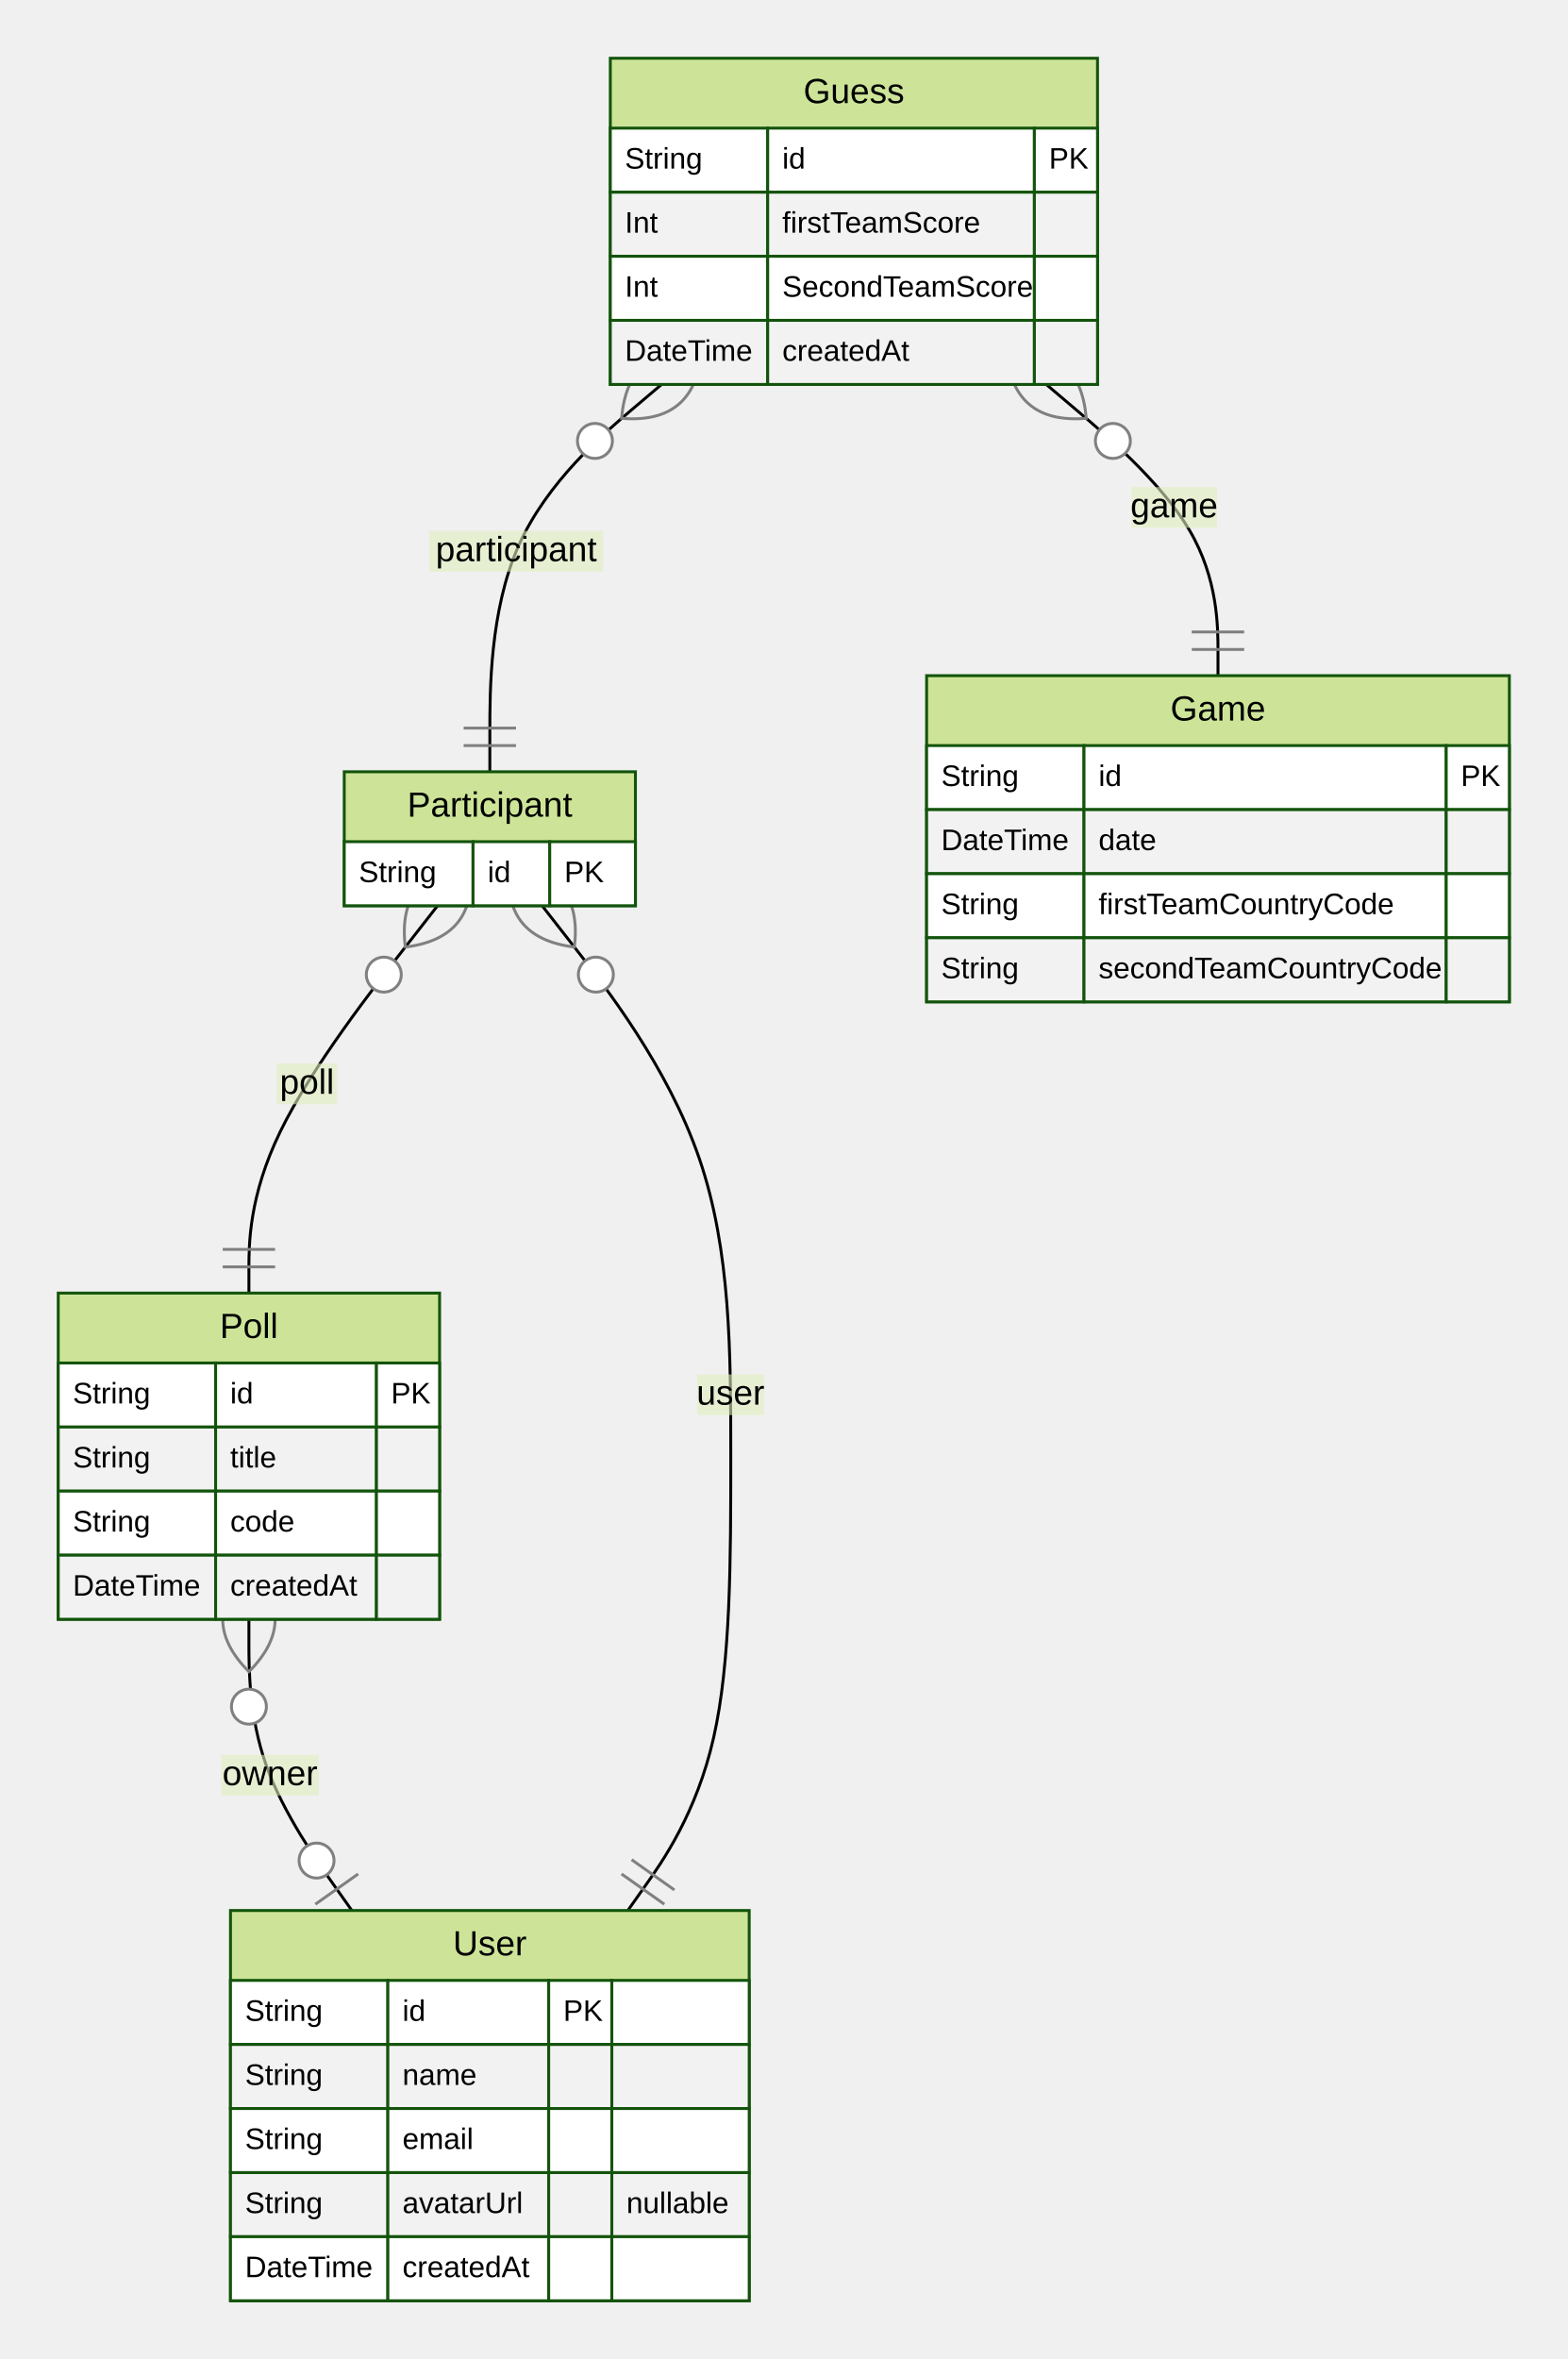
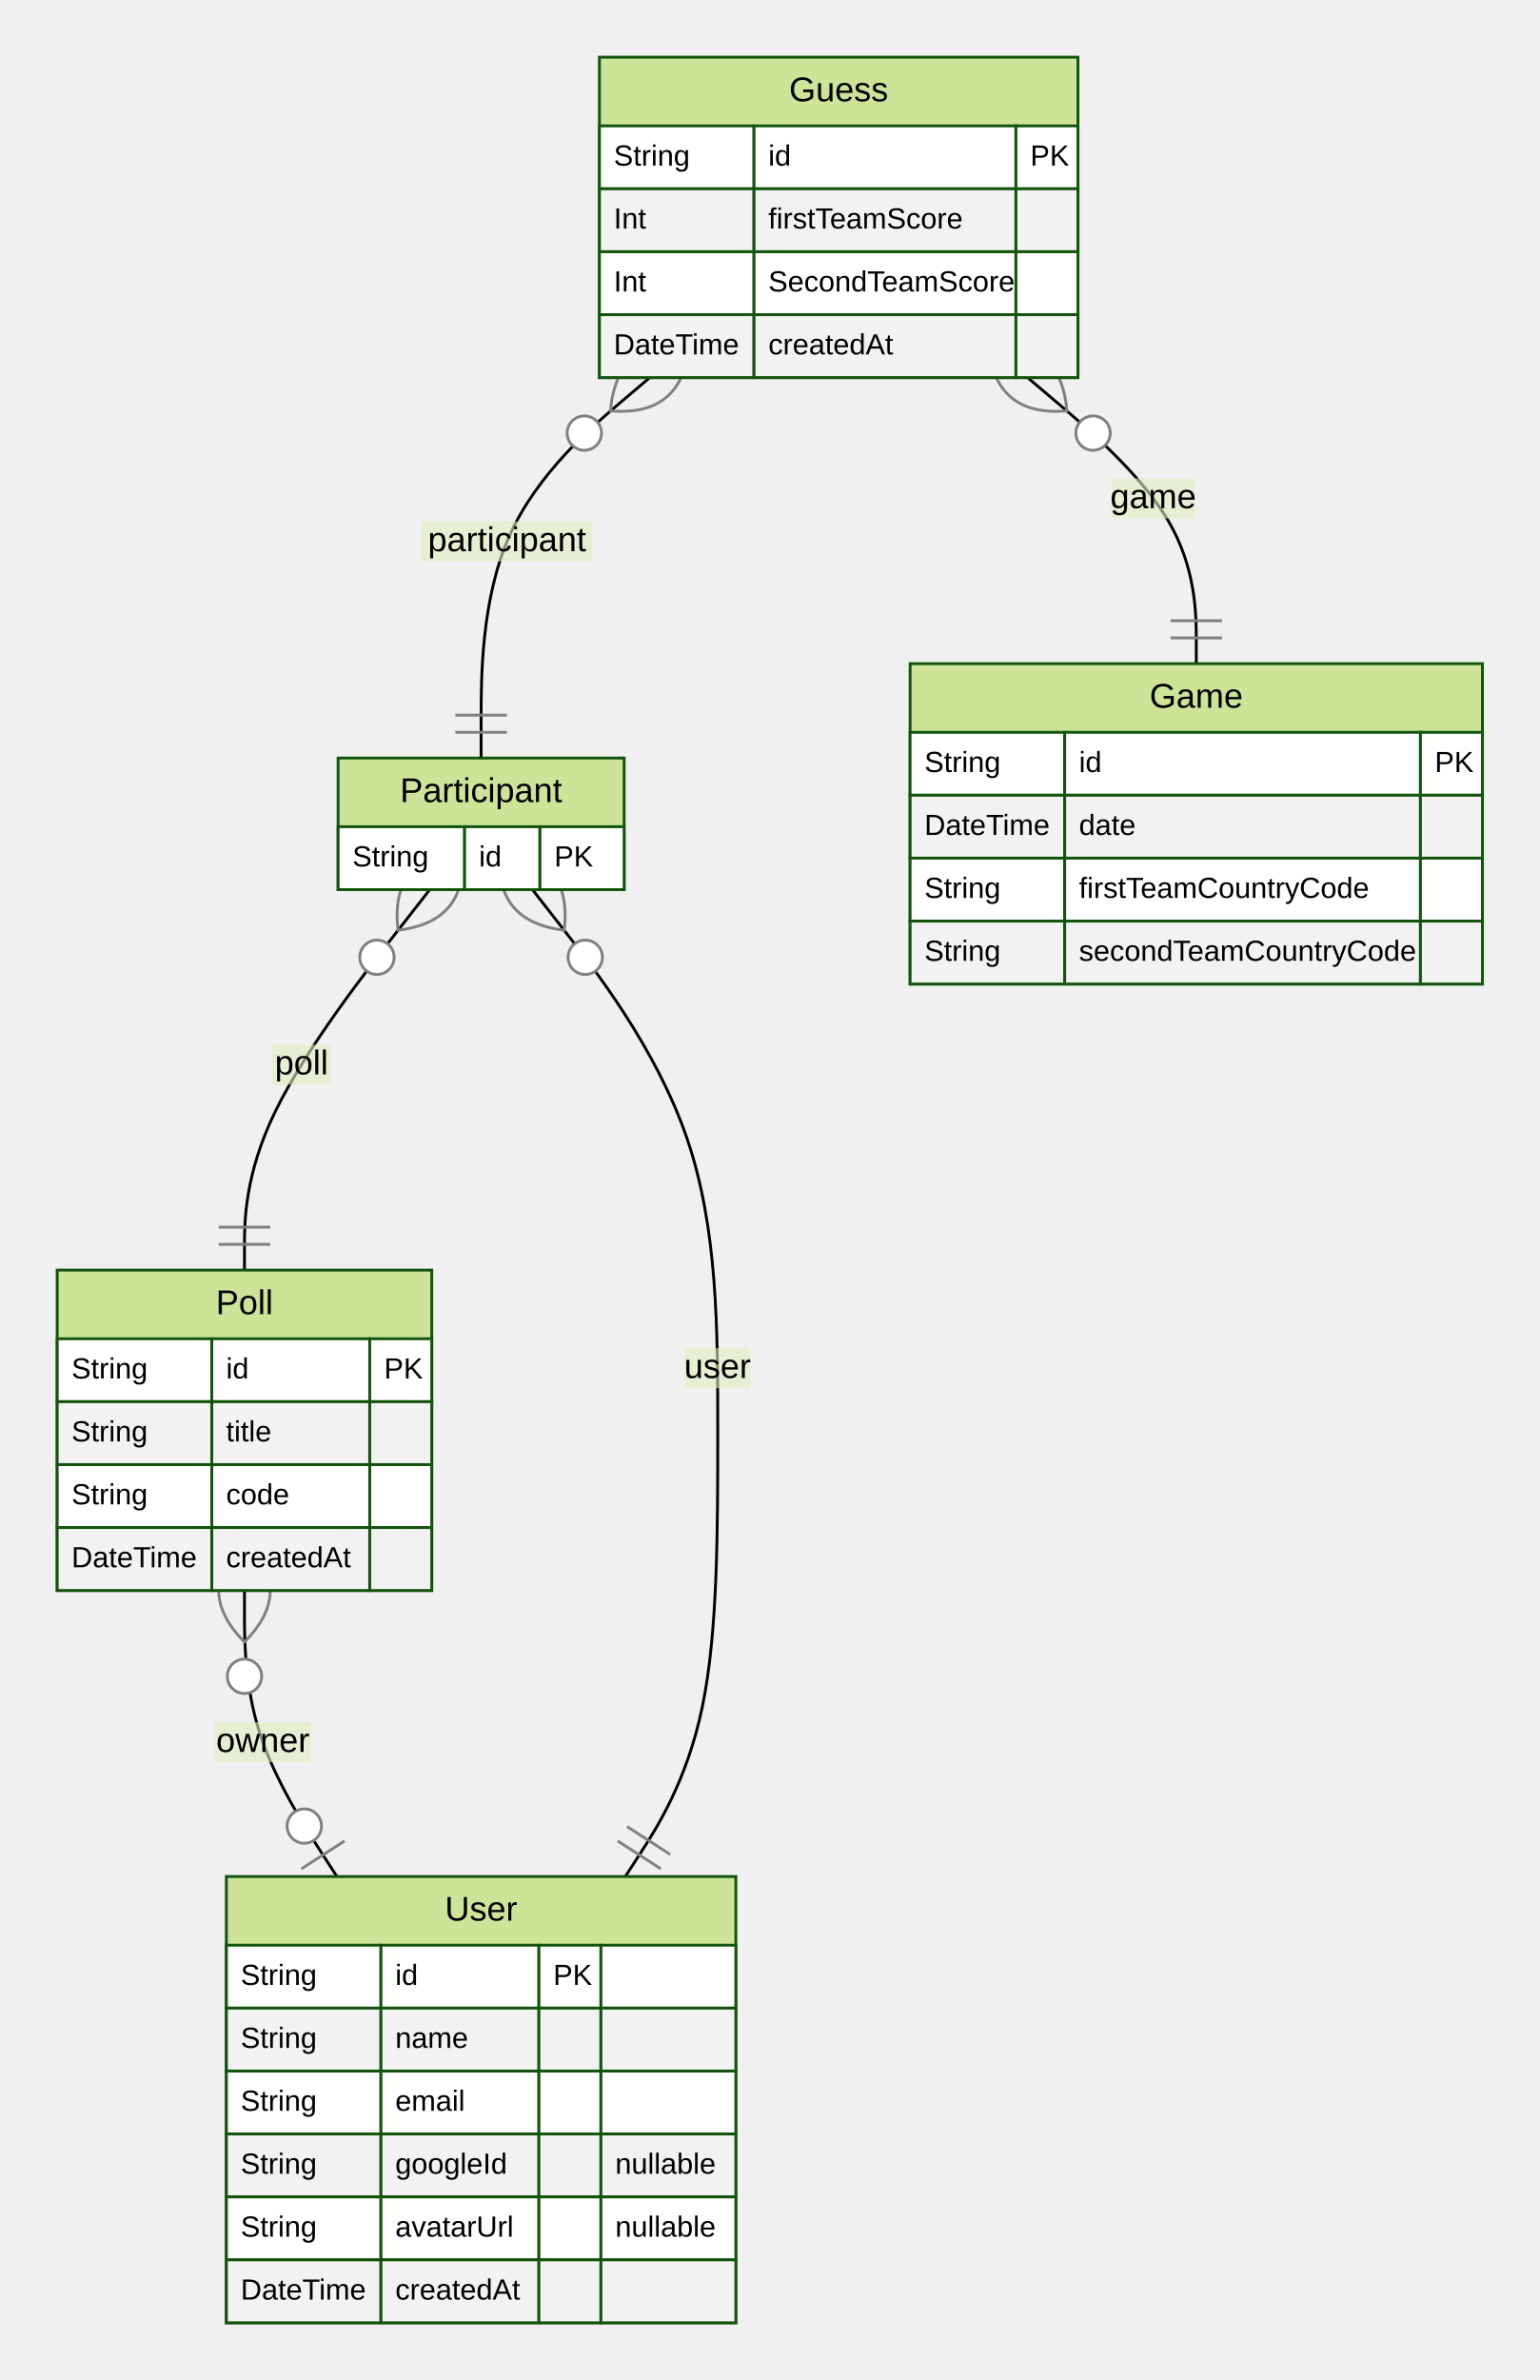
- <svg xmlns="http://www.w3.org/2000/svg" aria-labelledby="chart-title-mermaid-0 chart-desc-mermaid-0" role="img" viewBox="0 0 538.347 810" style="max-width: 538.347px; background-color: white;" width="100%" id="mermaid-0">
+ <svg xmlns="http://www.w3.org/2000/svg" aria-labelledby="chart-title-mermaid-0 chart-desc-mermaid-0" role="img" viewBox="0 0 538.347 832" style="max-width: 538.347px; background-color: white;" width="100%" id="mermaid-0">
  <style>#mermaid-0 {font-family:"trebuchet ms",verdana,arial,sans-serif;font-size:16px;fill:#000000;}#mermaid-0 .error-icon{fill:#552222;}#mermaid-0 .error-text{fill:#552222;stroke:#552222;}#mermaid-0 .edge-thickness-normal{stroke-width:2px;}#mermaid-0 .edge-thickness-thick{stroke-width:3.5px;}#mermaid-0 .edge-pattern-solid{stroke-dasharray:0;}#mermaid-0 .edge-pattern-dashed{stroke-dasharray:3;}#mermaid-0 .edge-pattern-dotted{stroke-dasharray:2;}#mermaid-0 .marker{fill:#000000;stroke:#000000;}#mermaid-0 .marker.cross{stroke:#000000;}#mermaid-0 svg{font-family:"trebuchet ms",verdana,arial,sans-serif;font-size:16px;}#mermaid-0 .entityBox{fill:#cde498;stroke:#13540c;}#mermaid-0 .attributeBoxOdd{fill:#ffffff;stroke:#13540c;}#mermaid-0 .attributeBoxEven{fill:#f2f2f2;stroke:#13540c;}#mermaid-0 .relationshipLabelBox{fill:hsl(78.158, 58.462%, 84.51%);opacity:0.7;background-color:hsl(78.158, 58.462%, 84.51%);}#mermaid-0 .relationshipLabelBox rect{opacity:0.5;}#mermaid-0 .relationshipLine{stroke:#000000;}#mermaid-0 :root{--mermaid-font-family:"trebuchet ms",verdana,arial,sans-serif;}</style>
  <g />
  <defs>
    <marker orient="auto" markerHeight="18" markerWidth="18" refY="9" refX="0" id="ONLY_ONE_START">
      <path d="M9,0 L9,18 M15,0 L15,18" fill="none" stroke="gray" />
    </marker>
  </defs>
  <defs>
    <marker orient="auto" markerHeight="18" markerWidth="18" refY="9" refX="18" id="ONLY_ONE_END">
      <path d="M3,0 L3,18 M9,0 L9,18" fill="none" stroke="gray" />
    </marker>
  </defs>
  <defs>
    <marker orient="auto" markerHeight="18" markerWidth="30" refY="9" refX="0" id="ZERO_OR_ONE_START">
      <circle r="6" cy="9" cx="21" fill="white" stroke="gray" />
      <path d="M9,0 L9,18" fill="none" stroke="gray" />
    </marker>
  </defs>
  <defs>
    <marker orient="auto" markerHeight="18" markerWidth="30" refY="9" refX="30" id="ZERO_OR_ONE_END">
      <circle r="6" cy="9" cx="9" fill="white" stroke="gray" />
      <path d="M21,0 L21,18" fill="none" stroke="gray" />
    </marker>
  </defs>
  <defs>
    <marker orient="auto" markerHeight="36" markerWidth="45" refY="18" refX="18" id="ONE_OR_MORE_START">
      <path d="M0,18 Q 18,0 36,18 Q 18,36 0,18 M42,9 L42,27" fill="none" stroke="gray" />
    </marker>
  </defs>
  <defs>
    <marker orient="auto" markerHeight="36" markerWidth="45" refY="18" refX="27" id="ONE_OR_MORE_END">
      <path d="M3,9 L3,27 M9,18 Q27,0 45,18 Q27,36 9,18" fill="none" stroke="gray" />
    </marker>
  </defs>
  <defs>
    <marker orient="auto" markerHeight="36" markerWidth="57" refY="18" refX="18" id="ZERO_OR_MORE_START">
      <circle r="6" cy="18" cx="48" fill="white" stroke="gray" />
      <path d="M0,18 Q18,0 36,18 Q18,36 0,18" fill="none" stroke="gray" />
    </marker>
  </defs>
  <defs>
    <marker orient="auto" markerHeight="36" markerWidth="57" refY="18" refX="39" id="ZERO_OR_MORE_END">
      <circle r="6" cy="18" cx="9" fill="white" stroke="gray" />
      <path d="M21,18 Q39,0 57,18 Q39,36 21,18" fill="none" stroke="gray" />
    </marker>
  </defs>
-   <path marker-start="url(#ZERO_OR_MORE_START)" marker-end="url(#ZERO_OR_ONE_END)" fill="none" stroke="gray" d="M85.482,556L85.482,564.333C85.482,572.667,85.482,589.333,91.375,606C97.268,622.667,109.055,639.333,114.948,647.667L120.841,656" class="er relationshipLine" />
-   <path marker-start="url(#ZERO_OR_MORE_START)" marker-end="url(#ONLY_ONE_END)" fill="none" stroke="gray" d="M186.176,311L196.974,324.833C207.772,338.667,229.368,366.333,240.166,397.833C250.964,429.333,250.964,464.667,250.964,500C250.964,535.333,250.964,570.667,245.07,596.667C239.177,622.667,227.391,639.333,221.497,647.667L215.604,656" class="er relationshipLine" />
+   <path marker-start="url(#ZERO_OR_MORE_START)" marker-end="url(#ZERO_OR_ONE_END)" fill="none" stroke="gray" d="M85.482,556L85.482,564.333C85.482,572.667,85.482,589.333,90.869,606C96.255,622.667,107.029,639.333,112.416,647.667L117.802,656" class="er relationshipLine" />
+   <path marker-start="url(#ZERO_OR_MORE_START)" marker-end="url(#ONLY_ONE_END)" fill="none" stroke="gray" d="M186.176,311L196.974,324.833C207.772,338.667,229.368,366.333,240.166,397.833C250.964,429.333,250.964,464.667,250.964,500C250.964,535.333,250.964,570.667,245.577,596.667C240.19,622.667,229.416,639.333,224.03,647.667L218.643,656" class="er relationshipLine" />
  <path marker-start="url(#ZERO_OR_MORE_START)" marker-end="url(#ONLY_ONE_END)" fill="none" stroke="gray" d="M150.269,311L139.471,324.833C128.674,338.667,107.078,366.333,96.28,388.5C85.482,410.667,85.482,427.333,85.482,435.667L85.482,444" class="er relationshipLine" />
  <path marker-start="url(#ZERO_OR_MORE_START)" marker-end="url(#ONLY_ONE_END)" fill="none" stroke="gray" d="M227.2,132L217.37,140.333C207.541,148.667,187.882,165.333,178.052,187.5C168.223,209.667,168.223,237.333,168.223,251.167L168.223,265" class="er relationshipLine" />
  <path marker-start="url(#ZERO_OR_MORE_START)" marker-end="url(#ONLY_ONE_END)" fill="none" stroke="gray" d="M359.308,132L369.137,140.333C378.967,148.667,398.626,165.333,408.455,182C418.285,198.667,418.285,215.333,418.285,223.667L418.285,232" class="er relationshipLine" />
  <g transform="translate(20,444 )" id="Poll">
    <rect height="112" width="130.964" y="0" x="0" stroke="gray" fill-opacity="100%" fill="honeydew" class="er entityBox" />
    <text transform="translate(65.48175,12)" style="font-family: &quot;trebuchet ms&quot;, verdana, arial, sans-serif;; font-size: 12px" text-anchor="middle" dominant-baseline="middle" y="0" x="0" id="entity-Poll" class="er entityLabel">Poll</text>
    <rect height="22" width="54.048" y="24" x="0" stroke="gray" fill-opacity="100%" fill="honeydew" class="er attributeBoxOdd" />
    <text transform="translate(5,35)" style="font-family: &quot;trebuchet ms&quot;, verdana, arial, sans-serif;; font-size: 10.2px" text-anchor="left" dominant-baseline="middle" y="0" x="0" id="entity-Poll-attr-1-type" class="er entityLabel">String</text>
    <rect height="22" width="55.234" y="24" x="54.048" stroke="gray" fill-opacity="100%" fill="honeydew" class="er attributeBoxOdd" />
    <text transform="translate(59.0484,35)" style="font-family: &quot;trebuchet ms&quot;, verdana, arial, sans-serif;; font-size: 10.2px" text-anchor="left" dominant-baseline="middle" y="0" x="0" id="entity-Poll-attr-1-name" class="er entityLabel">id</text>
    <rect height="22" width="21.681" y="24" x="109.283" stroke="gray" fill-opacity="100%" fill="honeydew" class="er attributeBoxOdd" />
    <text transform="translate(114.2828,35)" style="font-family: &quot;trebuchet ms&quot;, verdana, arial, sans-serif;; font-size: 10.2px" text-anchor="left" dominant-baseline="middle" y="0" x="0" id="entity-Poll-attr-1-key" class="er entityLabel">PK</text>
    <rect height="22" width="54.048" y="46" x="0" stroke="gray" fill-opacity="100%" fill="honeydew" class="er attributeBoxEven" />
    <text transform="translate(5,57)" style="font-family: &quot;trebuchet ms&quot;, verdana, arial, sans-serif;; font-size: 10.2px" text-anchor="left" dominant-baseline="middle" y="0" x="0" id="entity-Poll-attr-2-type" class="er entityLabel">String</text>
    <rect height="22" width="55.234" y="46" x="54.048" stroke="gray" fill-opacity="100%" fill="honeydew" class="er attributeBoxEven" />
    <text transform="translate(59.0484,57)" style="font-family: &quot;trebuchet ms&quot;, verdana, arial, sans-serif;; font-size: 10.2px" text-anchor="left" dominant-baseline="middle" y="0" x="0" id="entity-Poll-attr-2-name" class="er entityLabel">title</text>
    <rect height="22" width="21.681" y="46" x="109.283" stroke="gray" fill-opacity="100%" fill="honeydew" class="er attributeBoxEven" />
    <text transform="translate(114.2828,57)" style="font-family: &quot;trebuchet ms&quot;, verdana, arial, sans-serif;; font-size: 10.2px" text-anchor="left" dominant-baseline="middle" y="0" x="0" id="entity-Poll-attr-2-key" class="er entityLabel" />
    <rect height="22" width="54.048" y="68" x="0" stroke="gray" fill-opacity="100%" fill="honeydew" class="er attributeBoxOdd" />
    <text transform="translate(5,79)" style="font-family: &quot;trebuchet ms&quot;, verdana, arial, sans-serif;; font-size: 10.2px" text-anchor="left" dominant-baseline="middle" y="0" x="0" id="entity-Poll-attr-3-type" class="er entityLabel">String</text>
    <rect height="22" width="55.234" y="68" x="54.048" stroke="gray" fill-opacity="100%" fill="honeydew" class="er attributeBoxOdd" />
    <text transform="translate(59.0484,79)" style="font-family: &quot;trebuchet ms&quot;, verdana, arial, sans-serif;; font-size: 10.2px" text-anchor="left" dominant-baseline="middle" y="0" x="0" id="entity-Poll-attr-3-name" class="er entityLabel">code</text>
    <rect height="22" width="21.681" y="68" x="109.283" stroke="gray" fill-opacity="100%" fill="honeydew" class="er attributeBoxOdd" />
    <text transform="translate(114.2828,79)" style="font-family: &quot;trebuchet ms&quot;, verdana, arial, sans-serif;; font-size: 10.2px" text-anchor="left" dominant-baseline="middle" y="0" x="0" id="entity-Poll-attr-3-key" class="er entityLabel" />
    <rect height="22" width="54.048" y="90" x="0" stroke="gray" fill-opacity="100%" fill="honeydew" class="er attributeBoxEven" />
    <text transform="translate(5,101)" style="font-family: &quot;trebuchet ms&quot;, verdana, arial, sans-serif;; font-size: 10.2px" text-anchor="left" dominant-baseline="middle" y="0" x="0" id="entity-Poll-attr-4-type" class="er entityLabel">DateTime</text>
    <rect height="22" width="55.234" y="90" x="54.048" stroke="gray" fill-opacity="100%" fill="honeydew" class="er attributeBoxEven" />
    <text transform="translate(59.0484,101)" style="font-family: &quot;trebuchet ms&quot;, verdana, arial, sans-serif;; font-size: 10.2px" text-anchor="left" dominant-baseline="middle" y="0" x="0" id="entity-Poll-attr-4-name" class="er entityLabel">createdAt</text>
    <rect height="22" width="21.681" y="90" x="109.283" stroke="gray" fill-opacity="100%" fill="honeydew" class="er attributeBoxEven" />
    <text transform="translate(114.2828,101)" style="font-family: &quot;trebuchet ms&quot;, verdana, arial, sans-serif;; font-size: 10.2px" text-anchor="left" dominant-baseline="middle" y="0" x="0" id="entity-Poll-attr-4-key" class="er entityLabel" />
  </g>
  <g transform="translate(118.2226,265 )" id="Participant">
    <rect height="46" width="100" y="0" x="0" stroke="gray" fill-opacity="100%" fill="honeydew" class="er entityBox" />
    <text transform="translate(50,12)" style="font-family: &quot;trebuchet ms&quot;, verdana, arial, sans-serif;; font-size: 12px" text-anchor="middle" dominant-baseline="middle" y="0" x="0" id="entity-Participant" class="er entityLabel">Participant</text>
    <rect height="22" width="44.231" y="24" x="0" stroke="gray" fill-opacity="100%" fill="honeydew" class="er attributeBoxOdd" />
    <text transform="translate(5,35)" style="font-family: &quot;trebuchet ms&quot;, verdana, arial, sans-serif;; font-size: 10.2px" text-anchor="left" dominant-baseline="middle" y="0" x="0" id="entity-Participant-attr-1-type" class="er entityLabel">String</text>
    <rect height="22" width="26.341" y="24" x="44.231" stroke="gray" fill-opacity="100%" fill="honeydew" class="er attributeBoxOdd" />
    <text transform="translate(49.23142,35)" style="font-family: &quot;trebuchet ms&quot;, verdana, arial, sans-serif;; font-size: 10.2px" text-anchor="left" dominant-baseline="middle" y="0" x="0" id="entity-Participant-attr-1-name" class="er entityLabel">id</text>
    <rect height="22" width="29.428" y="24" x="70.572" stroke="gray" fill-opacity="100%" fill="honeydew" class="er attributeBoxOdd" />
    <text transform="translate(75.57222,35)" style="font-family: &quot;trebuchet ms&quot;, verdana, arial, sans-serif;; font-size: 10.2px" text-anchor="left" dominant-baseline="middle" y="0" x="0" id="entity-Participant-attr-1-key" class="er entityLabel">PK</text>
  </g>
  <g transform="translate(79.1537,656 )" id="User">
-     <rect height="134" width="178.138" y="0" x="0" stroke="gray" fill-opacity="100%" fill="honeydew" class="er entityBox" />
+     <rect height="156" width="178.138" y="0" x="0" stroke="gray" fill-opacity="100%" fill="honeydew" class="er entityBox" />
    <text transform="translate(89.06892,12)" style="font-family: &quot;trebuchet ms&quot;, verdana, arial, sans-serif;; font-size: 12px" text-anchor="middle" dominant-baseline="middle" y="0" x="0" id="entity-User" class="er entityLabel">User</text>
    <rect height="22" width="54.048" y="24" x="0" stroke="gray" fill-opacity="100%" fill="honeydew" class="er attributeBoxOdd" />
    <text transform="translate(5,35)" style="font-family: &quot;trebuchet ms&quot;, verdana, arial, sans-serif;; font-size: 10.2px" text-anchor="left" dominant-baseline="middle" y="0" x="0" id="entity-User-attr-1-type" class="er entityLabel">String</text>
    <rect height="22" width="55.234" y="24" x="54.048" stroke="gray" fill-opacity="100%" fill="honeydew" class="er attributeBoxOdd" />
    <text transform="translate(59.0484,35)" style="font-family: &quot;trebuchet ms&quot;, verdana, arial, sans-serif;; font-size: 10.2px" text-anchor="left" dominant-baseline="middle" y="0" x="0" id="entity-User-attr-1-name" class="er entityLabel">id</text>
    <rect height="22" width="21.681" y="24" x="109.283" stroke="gray" fill-opacity="100%" fill="honeydew" class="er attributeBoxOdd" />
    <text transform="translate(114.2828,35)" style="font-family: &quot;trebuchet ms&quot;, verdana, arial, sans-serif;; font-size: 10.2px" text-anchor="left" dominant-baseline="middle" y="0" x="0" id="entity-User-attr-1-key" class="er entityLabel">PK</text>
    <rect height="22" width="47.174" y="24" x="130.964" stroke="gray" fill-opacity="100%" fill="honeydew" class="er attributeBoxOdd" />
    <text transform="translate(135.9635,35)" style="font-family: &quot;trebuchet ms&quot;, verdana, arial, sans-serif;; font-size: 10.2px" text-anchor="left" dominant-baseline="middle" y="0" x="0" id="entity-User-attr-1-comment" class="er entityLabel" />
    <rect height="22" width="54.048" y="46" x="0" stroke="gray" fill-opacity="100%" fill="honeydew" class="er attributeBoxEven" />
    <text transform="translate(5,57)" style="font-family: &quot;trebuchet ms&quot;, verdana, arial, sans-serif;; font-size: 10.2px" text-anchor="left" dominant-baseline="middle" y="0" x="0" id="entity-User-attr-2-type" class="er entityLabel">String</text>
    <rect height="22" width="55.234" y="46" x="54.048" stroke="gray" fill-opacity="100%" fill="honeydew" class="er attributeBoxEven" />
    <text transform="translate(59.0484,57)" style="font-family: &quot;trebuchet ms&quot;, verdana, arial, sans-serif;; font-size: 10.2px" text-anchor="left" dominant-baseline="middle" y="0" x="0" id="entity-User-attr-2-name" class="er entityLabel">name</text>
    <rect height="22" width="21.681" y="46" x="109.283" stroke="gray" fill-opacity="100%" fill="honeydew" class="er attributeBoxEven" />
    <text transform="translate(114.2828,57)" style="font-family: &quot;trebuchet ms&quot;, verdana, arial, sans-serif;; font-size: 10.2px" text-anchor="left" dominant-baseline="middle" y="0" x="0" id="entity-User-attr-2-key" class="er entityLabel" />
    <rect height="22" width="47.174" y="46" x="130.964" stroke="gray" fill-opacity="100%" fill="honeydew" class="er attributeBoxEven" />
    <text transform="translate(135.9635,57)" style="font-family: &quot;trebuchet ms&quot;, verdana, arial, sans-serif;; font-size: 10.2px" text-anchor="left" dominant-baseline="middle" y="0" x="0" id="entity-User-attr-2-comment" class="er entityLabel" />
    <rect height="22" width="54.048" y="68" x="0" stroke="gray" fill-opacity="100%" fill="honeydew" class="er attributeBoxOdd" />
    <text transform="translate(5,79)" style="font-family: &quot;trebuchet ms&quot;, verdana, arial, sans-serif;; font-size: 10.2px" text-anchor="left" dominant-baseline="middle" y="0" x="0" id="entity-User-attr-3-type" class="er entityLabel">String</text>
    <rect height="22" width="55.234" y="68" x="54.048" stroke="gray" fill-opacity="100%" fill="honeydew" class="er attributeBoxOdd" />
    <text transform="translate(59.0484,79)" style="font-family: &quot;trebuchet ms&quot;, verdana, arial, sans-serif;; font-size: 10.2px" text-anchor="left" dominant-baseline="middle" y="0" x="0" id="entity-User-attr-3-name" class="er entityLabel">email</text>
    <rect height="22" width="21.681" y="68" x="109.283" stroke="gray" fill-opacity="100%" fill="honeydew" class="er attributeBoxOdd" />
    <text transform="translate(114.2828,79)" style="font-family: &quot;trebuchet ms&quot;, verdana, arial, sans-serif;; font-size: 10.2px" text-anchor="left" dominant-baseline="middle" y="0" x="0" id="entity-User-attr-3-key" class="er entityLabel" />
    <rect height="22" width="47.174" y="68" x="130.964" stroke="gray" fill-opacity="100%" fill="honeydew" class="er attributeBoxOdd" />
    <text transform="translate(135.9635,79)" style="font-family: &quot;trebuchet ms&quot;, verdana, arial, sans-serif;; font-size: 10.2px" text-anchor="left" dominant-baseline="middle" y="0" x="0" id="entity-User-attr-3-comment" class="er entityLabel" />
    <rect height="22" width="54.048" y="90" x="0" stroke="gray" fill-opacity="100%" fill="honeydew" class="er attributeBoxEven" />
    <text transform="translate(5,101)" style="font-family: &quot;trebuchet ms&quot;, verdana, arial, sans-serif;; font-size: 10.2px" text-anchor="left" dominant-baseline="middle" y="0" x="0" id="entity-User-attr-4-type" class="er entityLabel">String</text>
    <rect height="22" width="55.234" y="90" x="54.048" stroke="gray" fill-opacity="100%" fill="honeydew" class="er attributeBoxEven" />
-     <text transform="translate(59.0484,101)" style="font-family: &quot;trebuchet ms&quot;, verdana, arial, sans-serif;; font-size: 10.2px" text-anchor="left" dominant-baseline="middle" y="0" x="0" id="entity-User-attr-4-name" class="er entityLabel">avatarUrl</text>
+     <text transform="translate(59.0484,101)" style="font-family: &quot;trebuchet ms&quot;, verdana, arial, sans-serif;; font-size: 10.2px" text-anchor="left" dominant-baseline="middle" y="0" x="0" id="entity-User-attr-4-name" class="er entityLabel">googleId</text>
    <rect height="22" width="21.681" y="90" x="109.283" stroke="gray" fill-opacity="100%" fill="honeydew" class="er attributeBoxEven" />
    <text transform="translate(114.2828,101)" style="font-family: &quot;trebuchet ms&quot;, verdana, arial, sans-serif;; font-size: 10.2px" text-anchor="left" dominant-baseline="middle" y="0" x="0" id="entity-User-attr-4-key" class="er entityLabel" />
    <rect height="22" width="47.174" y="90" x="130.964" stroke="gray" fill-opacity="100%" fill="honeydew" class="er attributeBoxEven" />
    <text transform="translate(135.9635,101)" style="font-family: &quot;trebuchet ms&quot;, verdana, arial, sans-serif;; font-size: 10.2px" text-anchor="left" dominant-baseline="middle" y="0" x="0" id="entity-User-attr-4-comment" class="er entityLabel">nullable</text>
    <rect height="22" width="54.048" y="112" x="0" stroke="gray" fill-opacity="100%" fill="honeydew" class="er attributeBoxOdd" />
-     <text transform="translate(5,123)" style="font-family: &quot;trebuchet ms&quot;, verdana, arial, sans-serif;; font-size: 10.2px" text-anchor="left" dominant-baseline="middle" y="0" x="0" id="entity-User-attr-5-type" class="er entityLabel">DateTime</text>
+     <text transform="translate(5,123)" style="font-family: &quot;trebuchet ms&quot;, verdana, arial, sans-serif;; font-size: 10.2px" text-anchor="left" dominant-baseline="middle" y="0" x="0" id="entity-User-attr-5-type" class="er entityLabel">String</text>
    <rect height="22" width="55.234" y="112" x="54.048" stroke="gray" fill-opacity="100%" fill="honeydew" class="er attributeBoxOdd" />
-     <text transform="translate(59.0484,123)" style="font-family: &quot;trebuchet ms&quot;, verdana, arial, sans-serif;; font-size: 10.2px" text-anchor="left" dominant-baseline="middle" y="0" x="0" id="entity-User-attr-5-name" class="er entityLabel">createdAt</text>
+     <text transform="translate(59.0484,123)" style="font-family: &quot;trebuchet ms&quot;, verdana, arial, sans-serif;; font-size: 10.2px" text-anchor="left" dominant-baseline="middle" y="0" x="0" id="entity-User-attr-5-name" class="er entityLabel">avatarUrl</text>
    <rect height="22" width="21.681" y="112" x="109.283" stroke="gray" fill-opacity="100%" fill="honeydew" class="er attributeBoxOdd" />
    <text transform="translate(114.2828,123)" style="font-family: &quot;trebuchet ms&quot;, verdana, arial, sans-serif;; font-size: 10.2px" text-anchor="left" dominant-baseline="middle" y="0" x="0" id="entity-User-attr-5-key" class="er entityLabel" />
    <rect height="22" width="47.174" y="112" x="130.964" stroke="gray" fill-opacity="100%" fill="honeydew" class="er attributeBoxOdd" />
-     <text transform="translate(135.9635,123)" style="font-family: &quot;trebuchet ms&quot;, verdana, arial, sans-serif;; font-size: 10.2px" text-anchor="left" dominant-baseline="middle" y="0" x="0" id="entity-User-attr-5-comment" class="er entityLabel" />
+     <text transform="translate(135.9635,123)" style="font-family: &quot;trebuchet ms&quot;, verdana, arial, sans-serif;; font-size: 10.2px" text-anchor="left" dominant-baseline="middle" y="0" x="0" id="entity-User-attr-5-comment" class="er entityLabel">nullable</text>
+     <rect height="22" width="54.048" y="134" x="0" stroke="gray" fill-opacity="100%" fill="honeydew" class="er attributeBoxEven" />
+     <text transform="translate(5,145)" style="font-family: &quot;trebuchet ms&quot;, verdana, arial, sans-serif;; font-size: 10.2px" text-anchor="left" dominant-baseline="middle" y="0" x="0" id="entity-User-attr-6-type" class="er entityLabel">DateTime</text>
+     <rect height="22" width="55.234" y="134" x="54.048" stroke="gray" fill-opacity="100%" fill="honeydew" class="er attributeBoxEven" />
+     <text transform="translate(59.0484,145)" style="font-family: &quot;trebuchet ms&quot;, verdana, arial, sans-serif;; font-size: 10.2px" text-anchor="left" dominant-baseline="middle" y="0" x="0" id="entity-User-attr-6-name" class="er entityLabel">createdAt</text>
+     <rect height="22" width="21.681" y="134" x="109.283" stroke="gray" fill-opacity="100%" fill="honeydew" class="er attributeBoxEven" />
+     <text transform="translate(114.2828,145)" style="font-family: &quot;trebuchet ms&quot;, verdana, arial, sans-serif;; font-size: 10.2px" text-anchor="left" dominant-baseline="middle" y="0" x="0" id="entity-User-attr-6-key" class="er entityLabel" />
+     <rect height="22" width="47.174" y="134" x="130.964" stroke="gray" fill-opacity="100%" fill="honeydew" class="er attributeBoxEven" />
+     <text transform="translate(135.9635,145)" style="font-family: &quot;trebuchet ms&quot;, verdana, arial, sans-serif;; font-size: 10.2px" text-anchor="left" dominant-baseline="middle" y="0" x="0" id="entity-User-attr-6-comment" class="er entityLabel" />
  </g>
  <g transform="translate(318.2226,232 )" id="Game">
    <rect height="112" width="200.124" y="0" x="0" stroke="gray" fill-opacity="100%" fill="honeydew" class="er entityBox" />
    <text transform="translate(100.062,12)" style="font-family: &quot;trebuchet ms&quot;, verdana, arial, sans-serif;; font-size: 12px" text-anchor="middle" dominant-baseline="middle" y="0" x="0" id="entity-Game" class="er entityLabel">Game</text>
    <rect height="22" width="54.048" y="24" x="0" stroke="gray" fill-opacity="100%" fill="honeydew" class="er attributeBoxOdd" />
    <text transform="translate(5,35)" style="font-family: &quot;trebuchet ms&quot;, verdana, arial, sans-serif;; font-size: 10.2px" text-anchor="left" dominant-baseline="middle" y="0" x="0" id="entity-Game-attr-1-type" class="er entityLabel">String</text>
    <rect height="22" width="124.395" y="24" x="54.048" stroke="gray" fill-opacity="100%" fill="honeydew" class="er attributeBoxOdd" />
    <text transform="translate(59.0484,35)" style="font-family: &quot;trebuchet ms&quot;, verdana, arial, sans-serif;; font-size: 10.2px" text-anchor="left" dominant-baseline="middle" y="0" x="0" id="entity-Game-attr-1-name" class="er entityLabel">id</text>
    <rect height="22" width="21.681" y="24" x="178.443" stroke="gray" fill-opacity="100%" fill="honeydew" class="er attributeBoxOdd" />
    <text transform="translate(183.4432,35)" style="font-family: &quot;trebuchet ms&quot;, verdana, arial, sans-serif;; font-size: 10.2px" text-anchor="left" dominant-baseline="middle" y="0" x="0" id="entity-Game-attr-1-key" class="er entityLabel">PK</text>
    <rect height="22" width="54.048" y="46" x="0" stroke="gray" fill-opacity="100%" fill="honeydew" class="er attributeBoxEven" />
    <text transform="translate(5,57)" style="font-family: &quot;trebuchet ms&quot;, verdana, arial, sans-serif;; font-size: 10.2px" text-anchor="left" dominant-baseline="middle" y="0" x="0" id="entity-Game-attr-2-type" class="er entityLabel">DateTime</text>
    <rect height="22" width="124.395" y="46" x="54.048" stroke="gray" fill-opacity="100%" fill="honeydew" class="er attributeBoxEven" />
    <text transform="translate(59.0484,57)" style="font-family: &quot;trebuchet ms&quot;, verdana, arial, sans-serif;; font-size: 10.2px" text-anchor="left" dominant-baseline="middle" y="0" x="0" id="entity-Game-attr-2-name" class="er entityLabel">date</text>
    <rect height="22" width="21.681" y="46" x="178.443" stroke="gray" fill-opacity="100%" fill="honeydew" class="er attributeBoxEven" />
    <text transform="translate(183.4432,57)" style="font-family: &quot;trebuchet ms&quot;, verdana, arial, sans-serif;; font-size: 10.2px" text-anchor="left" dominant-baseline="middle" y="0" x="0" id="entity-Game-attr-2-key" class="er entityLabel" />
    <rect height="22" width="54.048" y="68" x="0" stroke="gray" fill-opacity="100%" fill="honeydew" class="er attributeBoxOdd" />
    <text transform="translate(5,79)" style="font-family: &quot;trebuchet ms&quot;, verdana, arial, sans-serif;; font-size: 10.2px" text-anchor="left" dominant-baseline="middle" y="0" x="0" id="entity-Game-attr-3-type" class="er entityLabel">String</text>
    <rect height="22" width="124.395" y="68" x="54.048" stroke="gray" fill-opacity="100%" fill="honeydew" class="er attributeBoxOdd" />
    <text transform="translate(59.0484,79)" style="font-family: &quot;trebuchet ms&quot;, verdana, arial, sans-serif;; font-size: 10.2px" text-anchor="left" dominant-baseline="middle" y="0" x="0" id="entity-Game-attr-3-name" class="er entityLabel">firstTeamCountryCode</text>
    <rect height="22" width="21.681" y="68" x="178.443" stroke="gray" fill-opacity="100%" fill="honeydew" class="er attributeBoxOdd" />
    <text transform="translate(183.4432,79)" style="font-family: &quot;trebuchet ms&quot;, verdana, arial, sans-serif;; font-size: 10.2px" text-anchor="left" dominant-baseline="middle" y="0" x="0" id="entity-Game-attr-3-key" class="er entityLabel" />
    <rect height="22" width="54.048" y="90" x="0" stroke="gray" fill-opacity="100%" fill="honeydew" class="er attributeBoxEven" />
    <text transform="translate(5,101)" style="font-family: &quot;trebuchet ms&quot;, verdana, arial, sans-serif;; font-size: 10.2px" text-anchor="left" dominant-baseline="middle" y="0" x="0" id="entity-Game-attr-4-type" class="er entityLabel">String</text>
    <rect height="22" width="124.395" y="90" x="54.048" stroke="gray" fill-opacity="100%" fill="honeydew" class="er attributeBoxEven" />
    <text transform="translate(59.0484,101)" style="font-family: &quot;trebuchet ms&quot;, verdana, arial, sans-serif;; font-size: 10.2px" text-anchor="left" dominant-baseline="middle" y="0" x="0" id="entity-Game-attr-4-name" class="er entityLabel">secondTeamCountryCode</text>
    <rect height="22" width="21.681" y="90" x="178.443" stroke="gray" fill-opacity="100%" fill="honeydew" class="er attributeBoxEven" />
    <text transform="translate(183.4432,101)" style="font-family: &quot;trebuchet ms&quot;, verdana, arial, sans-serif;; font-size: 10.2px" text-anchor="left" dominant-baseline="middle" y="0" x="0" id="entity-Game-attr-4-key" class="er entityLabel" />
  </g>
  <g transform="translate(209.5946,20 )" id="Guess">
    <rect height="112" width="167.318" y="0" x="0" stroke="gray" fill-opacity="100%" fill="honeydew" class="er entityBox" />
    <text transform="translate(83.65901,12)" style="font-family: &quot;trebuchet ms&quot;, verdana, arial, sans-serif;; font-size: 12px" text-anchor="middle" dominant-baseline="middle" y="0" x="0" id="entity-Guess" class="er entityLabel">Guess</text>
    <rect height="22" width="54.048" y="24" x="0" stroke="gray" fill-opacity="100%" fill="honeydew" class="er attributeBoxOdd" />
    <text transform="translate(5,35)" style="font-family: &quot;trebuchet ms&quot;, verdana, arial, sans-serif;; font-size: 10.2px" text-anchor="left" dominant-baseline="middle" y="0" x="0" id="entity-Guess-attr-1-type" class="er entityLabel">String</text>
    <rect height="22" width="91.589" y="24" x="54.048" stroke="gray" fill-opacity="100%" fill="honeydew" class="er attributeBoxOdd" />
    <text transform="translate(59.0484,35)" style="font-family: &quot;trebuchet ms&quot;, verdana, arial, sans-serif;; font-size: 10.2px" text-anchor="left" dominant-baseline="middle" y="0" x="0" id="entity-Guess-attr-1-name" class="er entityLabel">id</text>
    <rect height="22" width="21.681" y="24" x="145.637" stroke="gray" fill-opacity="100%" fill="honeydew" class="er attributeBoxOdd" />
    <text transform="translate(150.6373,35)" style="font-family: &quot;trebuchet ms&quot;, verdana, arial, sans-serif;; font-size: 10.2px" text-anchor="left" dominant-baseline="middle" y="0" x="0" id="entity-Guess-attr-1-key" class="er entityLabel">PK</text>
    <rect height="22" width="54.048" y="46" x="0" stroke="gray" fill-opacity="100%" fill="honeydew" class="er attributeBoxEven" />
    <text transform="translate(5,57)" style="font-family: &quot;trebuchet ms&quot;, verdana, arial, sans-serif;; font-size: 10.2px" text-anchor="left" dominant-baseline="middle" y="0" x="0" id="entity-Guess-attr-2-type" class="er entityLabel">Int</text>
    <rect height="22" width="91.589" y="46" x="54.048" stroke="gray" fill-opacity="100%" fill="honeydew" class="er attributeBoxEven" />
    <text transform="translate(59.0484,57)" style="font-family: &quot;trebuchet ms&quot;, verdana, arial, sans-serif;; font-size: 10.2px" text-anchor="left" dominant-baseline="middle" y="0" x="0" id="entity-Guess-attr-2-name" class="er entityLabel">firstTeamScore</text>
    <rect height="22" width="21.681" y="46" x="145.637" stroke="gray" fill-opacity="100%" fill="honeydew" class="er attributeBoxEven" />
    <text transform="translate(150.6373,57)" style="font-family: &quot;trebuchet ms&quot;, verdana, arial, sans-serif;; font-size: 10.2px" text-anchor="left" dominant-baseline="middle" y="0" x="0" id="entity-Guess-attr-2-key" class="er entityLabel" />
    <rect height="22" width="54.048" y="68" x="0" stroke="gray" fill-opacity="100%" fill="honeydew" class="er attributeBoxOdd" />
    <text transform="translate(5,79)" style="font-family: &quot;trebuchet ms&quot;, verdana, arial, sans-serif;; font-size: 10.2px" text-anchor="left" dominant-baseline="middle" y="0" x="0" id="entity-Guess-attr-3-type" class="er entityLabel">Int</text>
    <rect height="22" width="91.589" y="68" x="54.048" stroke="gray" fill-opacity="100%" fill="honeydew" class="er attributeBoxOdd" />
    <text transform="translate(59.0484,79)" style="font-family: &quot;trebuchet ms&quot;, verdana, arial, sans-serif;; font-size: 10.2px" text-anchor="left" dominant-baseline="middle" y="0" x="0" id="entity-Guess-attr-3-name" class="er entityLabel">SecondTeamScore</text>
    <rect height="22" width="21.681" y="68" x="145.637" stroke="gray" fill-opacity="100%" fill="honeydew" class="er attributeBoxOdd" />
    <text transform="translate(150.6373,79)" style="font-family: &quot;trebuchet ms&quot;, verdana, arial, sans-serif;; font-size: 10.2px" text-anchor="left" dominant-baseline="middle" y="0" x="0" id="entity-Guess-attr-3-key" class="er entityLabel" />
    <rect height="22" width="54.048" y="90" x="0" stroke="gray" fill-opacity="100%" fill="honeydew" class="er attributeBoxEven" />
    <text transform="translate(5,101)" style="font-family: &quot;trebuchet ms&quot;, verdana, arial, sans-serif;; font-size: 10.2px" text-anchor="left" dominant-baseline="middle" y="0" x="0" id="entity-Guess-attr-4-type" class="er entityLabel">DateTime</text>
    <rect height="22" width="91.589" y="90" x="54.048" stroke="gray" fill-opacity="100%" fill="honeydew" class="er attributeBoxEven" />
    <text transform="translate(59.0484,101)" style="font-family: &quot;trebuchet ms&quot;, verdana, arial, sans-serif;; font-size: 10.2px" text-anchor="left" dominant-baseline="middle" y="0" x="0" id="entity-Guess-attr-4-name" class="er entityLabel">createdAt</text>
    <rect height="22" width="21.681" y="90" x="145.637" stroke="gray" fill-opacity="100%" fill="honeydew" class="er attributeBoxEven" />
    <text transform="translate(150.6373,101)" style="font-family: &quot;trebuchet ms&quot;, verdana, arial, sans-serif;; font-size: 10.2px" text-anchor="left" dominant-baseline="middle" y="0" x="0" id="entity-Guess-attr-4-key" class="er entityLabel" />
  </g>
-   <rect fill-opacity="85%" fill="white" height="14" width="33.471" y="602.554" x="75.983" class="er relationshipLabelBox" />
-   <text style="font-family: &quot;trebuchet ms&quot;, verdana, arial, sans-serif;; font-size: 12px" dominant-baseline="middle" text-anchor="middle" y="609.554" x="92.718" id="rel1" class="er relationshipLabel">owner</text>
-   <rect fill-opacity="85%" fill="white" height="14" width="22.959" y="471.913" x="239.398" class="er relationshipLabelBox" />
-   <text style="font-family: &quot;trebuchet ms&quot;, verdana, arial, sans-serif;; font-size: 12px" dominant-baseline="middle" text-anchor="middle" y="478.913" x="250.878" id="rel2" class="er relationshipLabel">user</text>
+   <rect fill-opacity="85%" fill="white" height="14" width="33.471" y="602.044" x="75.175" class="er relationshipLabelBox" />
+   <text style="font-family: &quot;trebuchet ms&quot;, verdana, arial, sans-serif;; font-size: 12px" dominant-baseline="middle" text-anchor="middle" y="609.044" x="91.911" id="rel1" class="er relationshipLabel">owner</text>
+   <rect fill-opacity="85%" fill="white" height="14" width="22.959" y="471.307" x="239.391" class="er relationshipLabelBox" />
+   <text style="font-family: &quot;trebuchet ms&quot;, verdana, arial, sans-serif;; font-size: 12px" dominant-baseline="middle" text-anchor="middle" y="478.307" x="250.87" id="rel2" class="er relationshipLabel">user</text>
  <rect fill-opacity="85%" fill="white" height="14" width="20.664" y="365.183" x="95.087" class="er relationshipLabelBox" />
  <text style="font-family: &quot;trebuchet ms&quot;, verdana, arial, sans-serif;; font-size: 12px" dominant-baseline="middle" text-anchor="middle" y="372.183" x="105.419" id="rel3" class="er relationshipLabel">poll</text>
  <rect fill-opacity="85%" fill="white" height="14" width="59.744" y="182.29" x="147.412" class="er relationshipLabelBox" />
  <text style="font-family: &quot;trebuchet ms&quot;, verdana, arial, sans-serif;; font-size: 12px" dominant-baseline="middle" text-anchor="middle" y="189.29" x="177.284" id="rel4" class="er relationshipLabel">participant</text>
  <rect fill-opacity="85%" fill="white" height="14" width="29.289" y="167.246" x="388.578" class="er relationshipLabelBox" />
  <text style="font-family: &quot;trebuchet ms&quot;, verdana, arial, sans-serif;; font-size: 12px" dominant-baseline="middle" text-anchor="middle" y="174.246" x="403.223" id="rel5" class="er relationshipLabel">game</text>
</svg>
